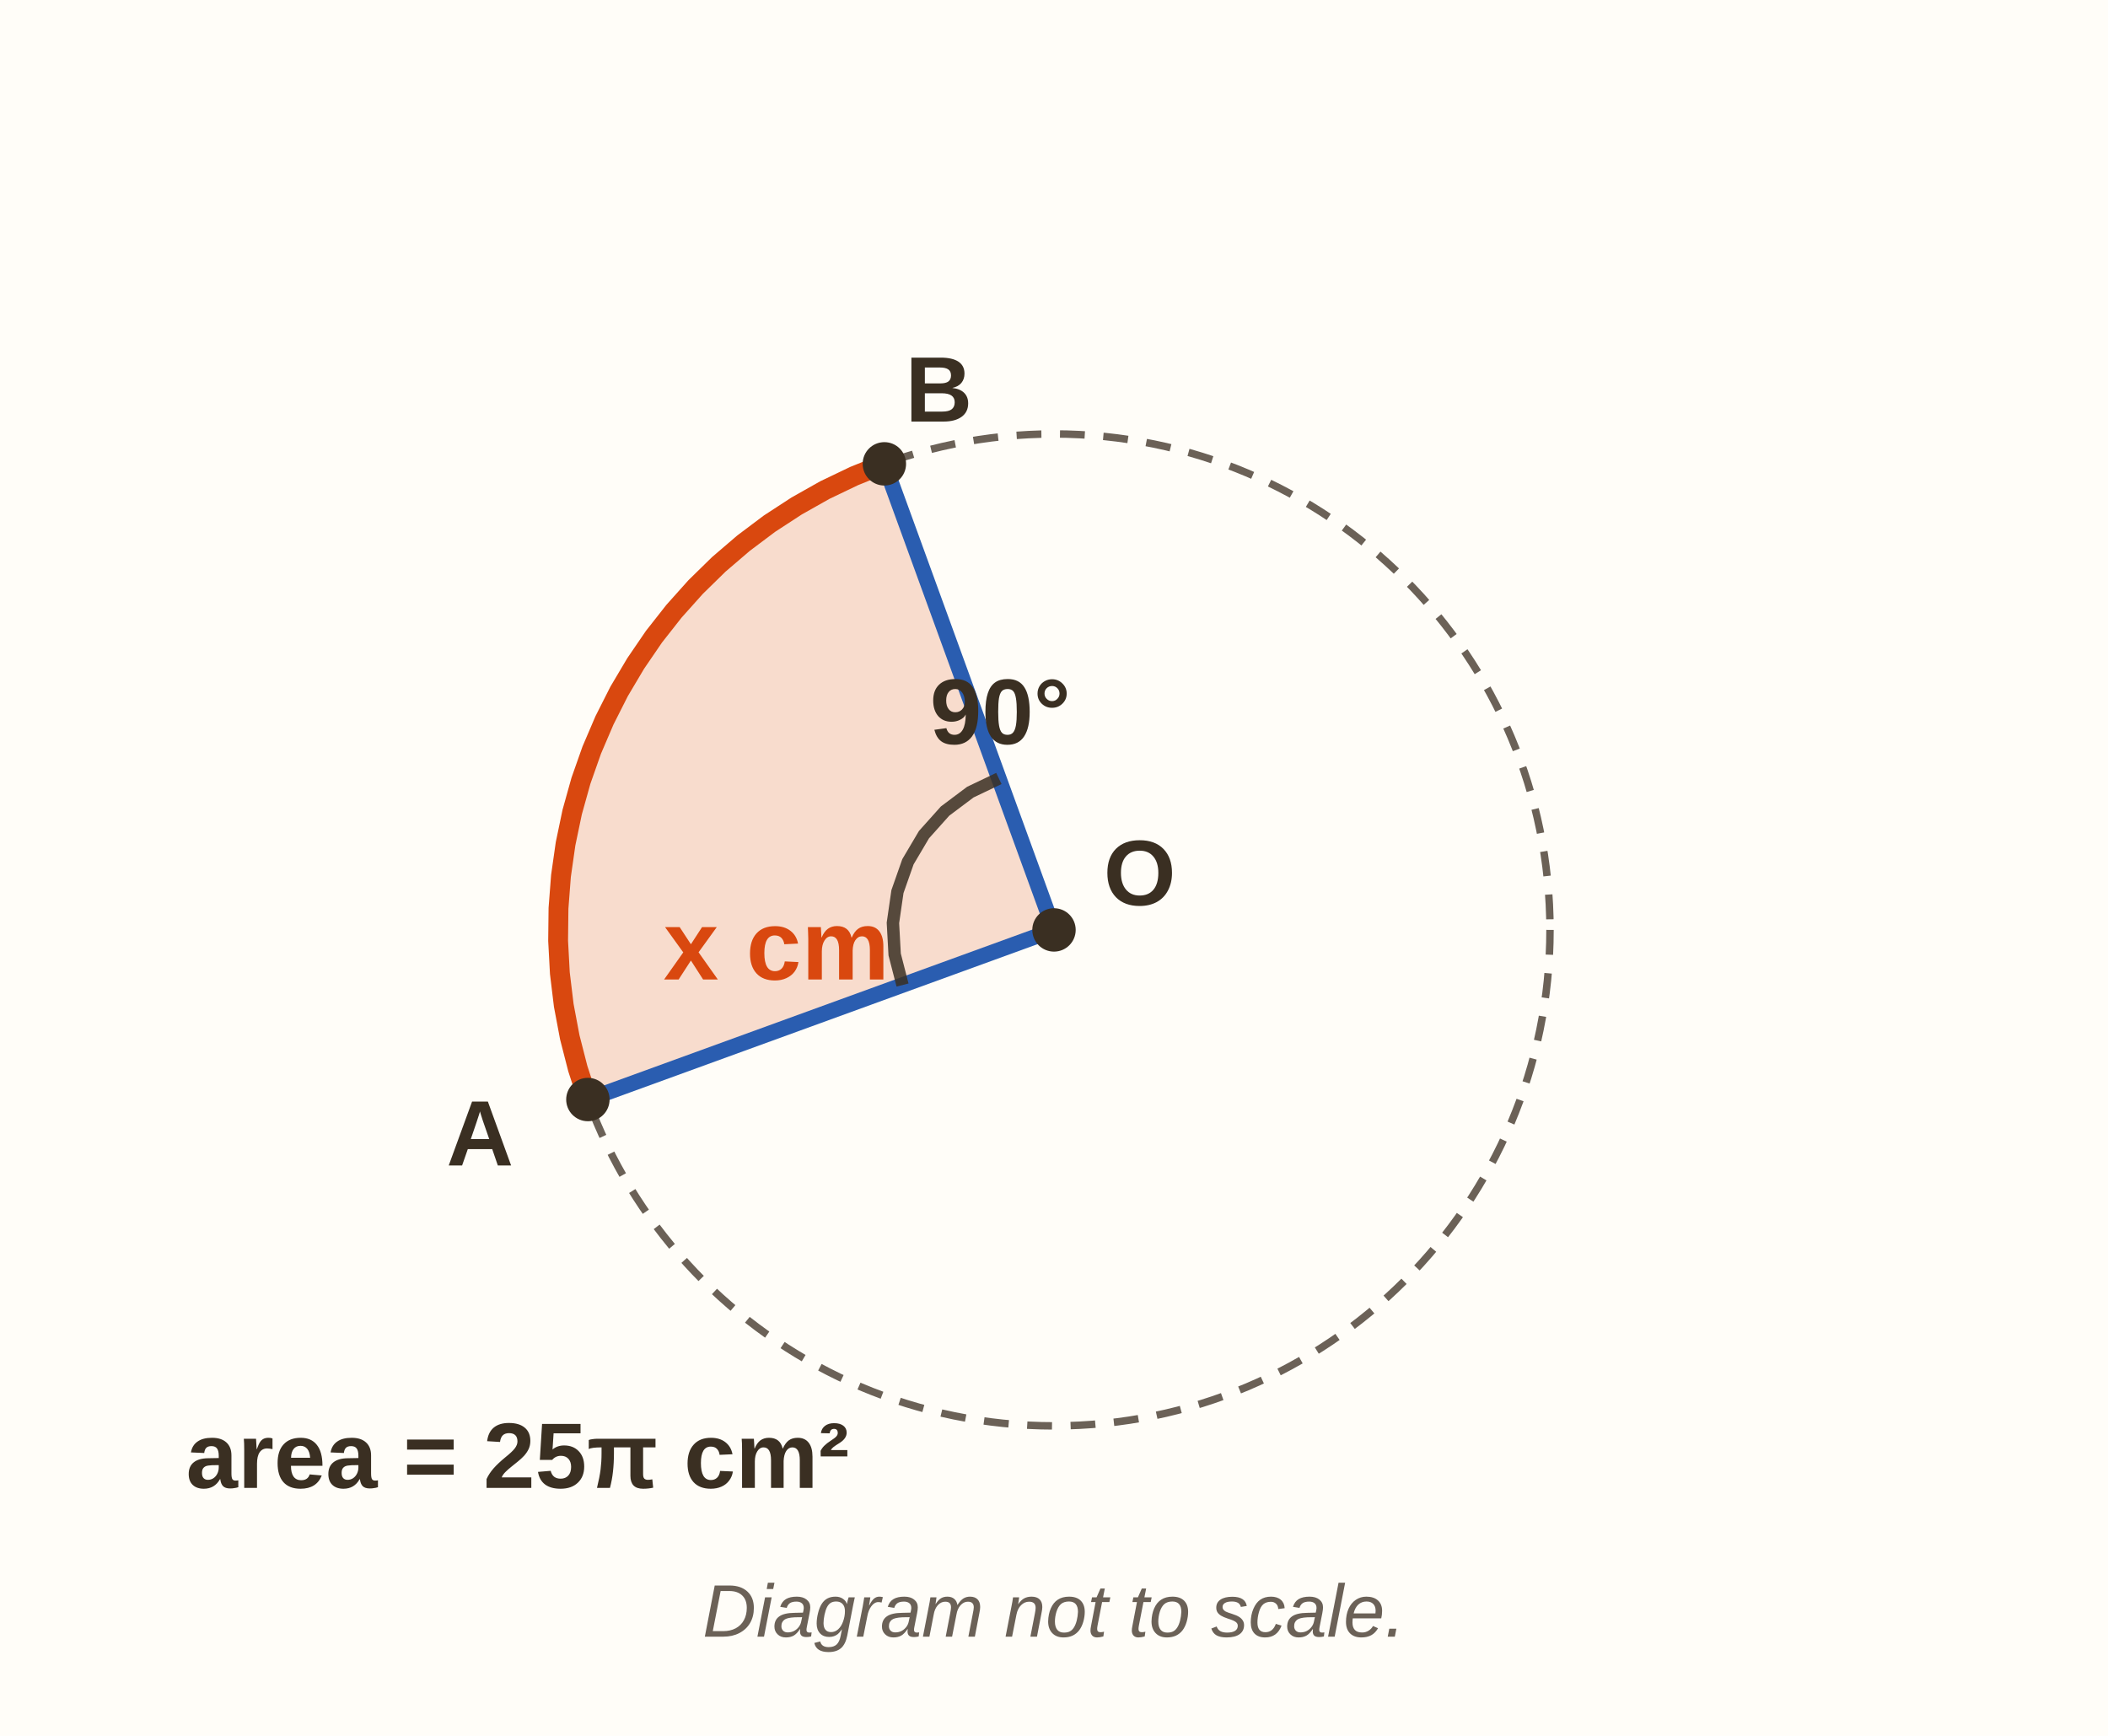
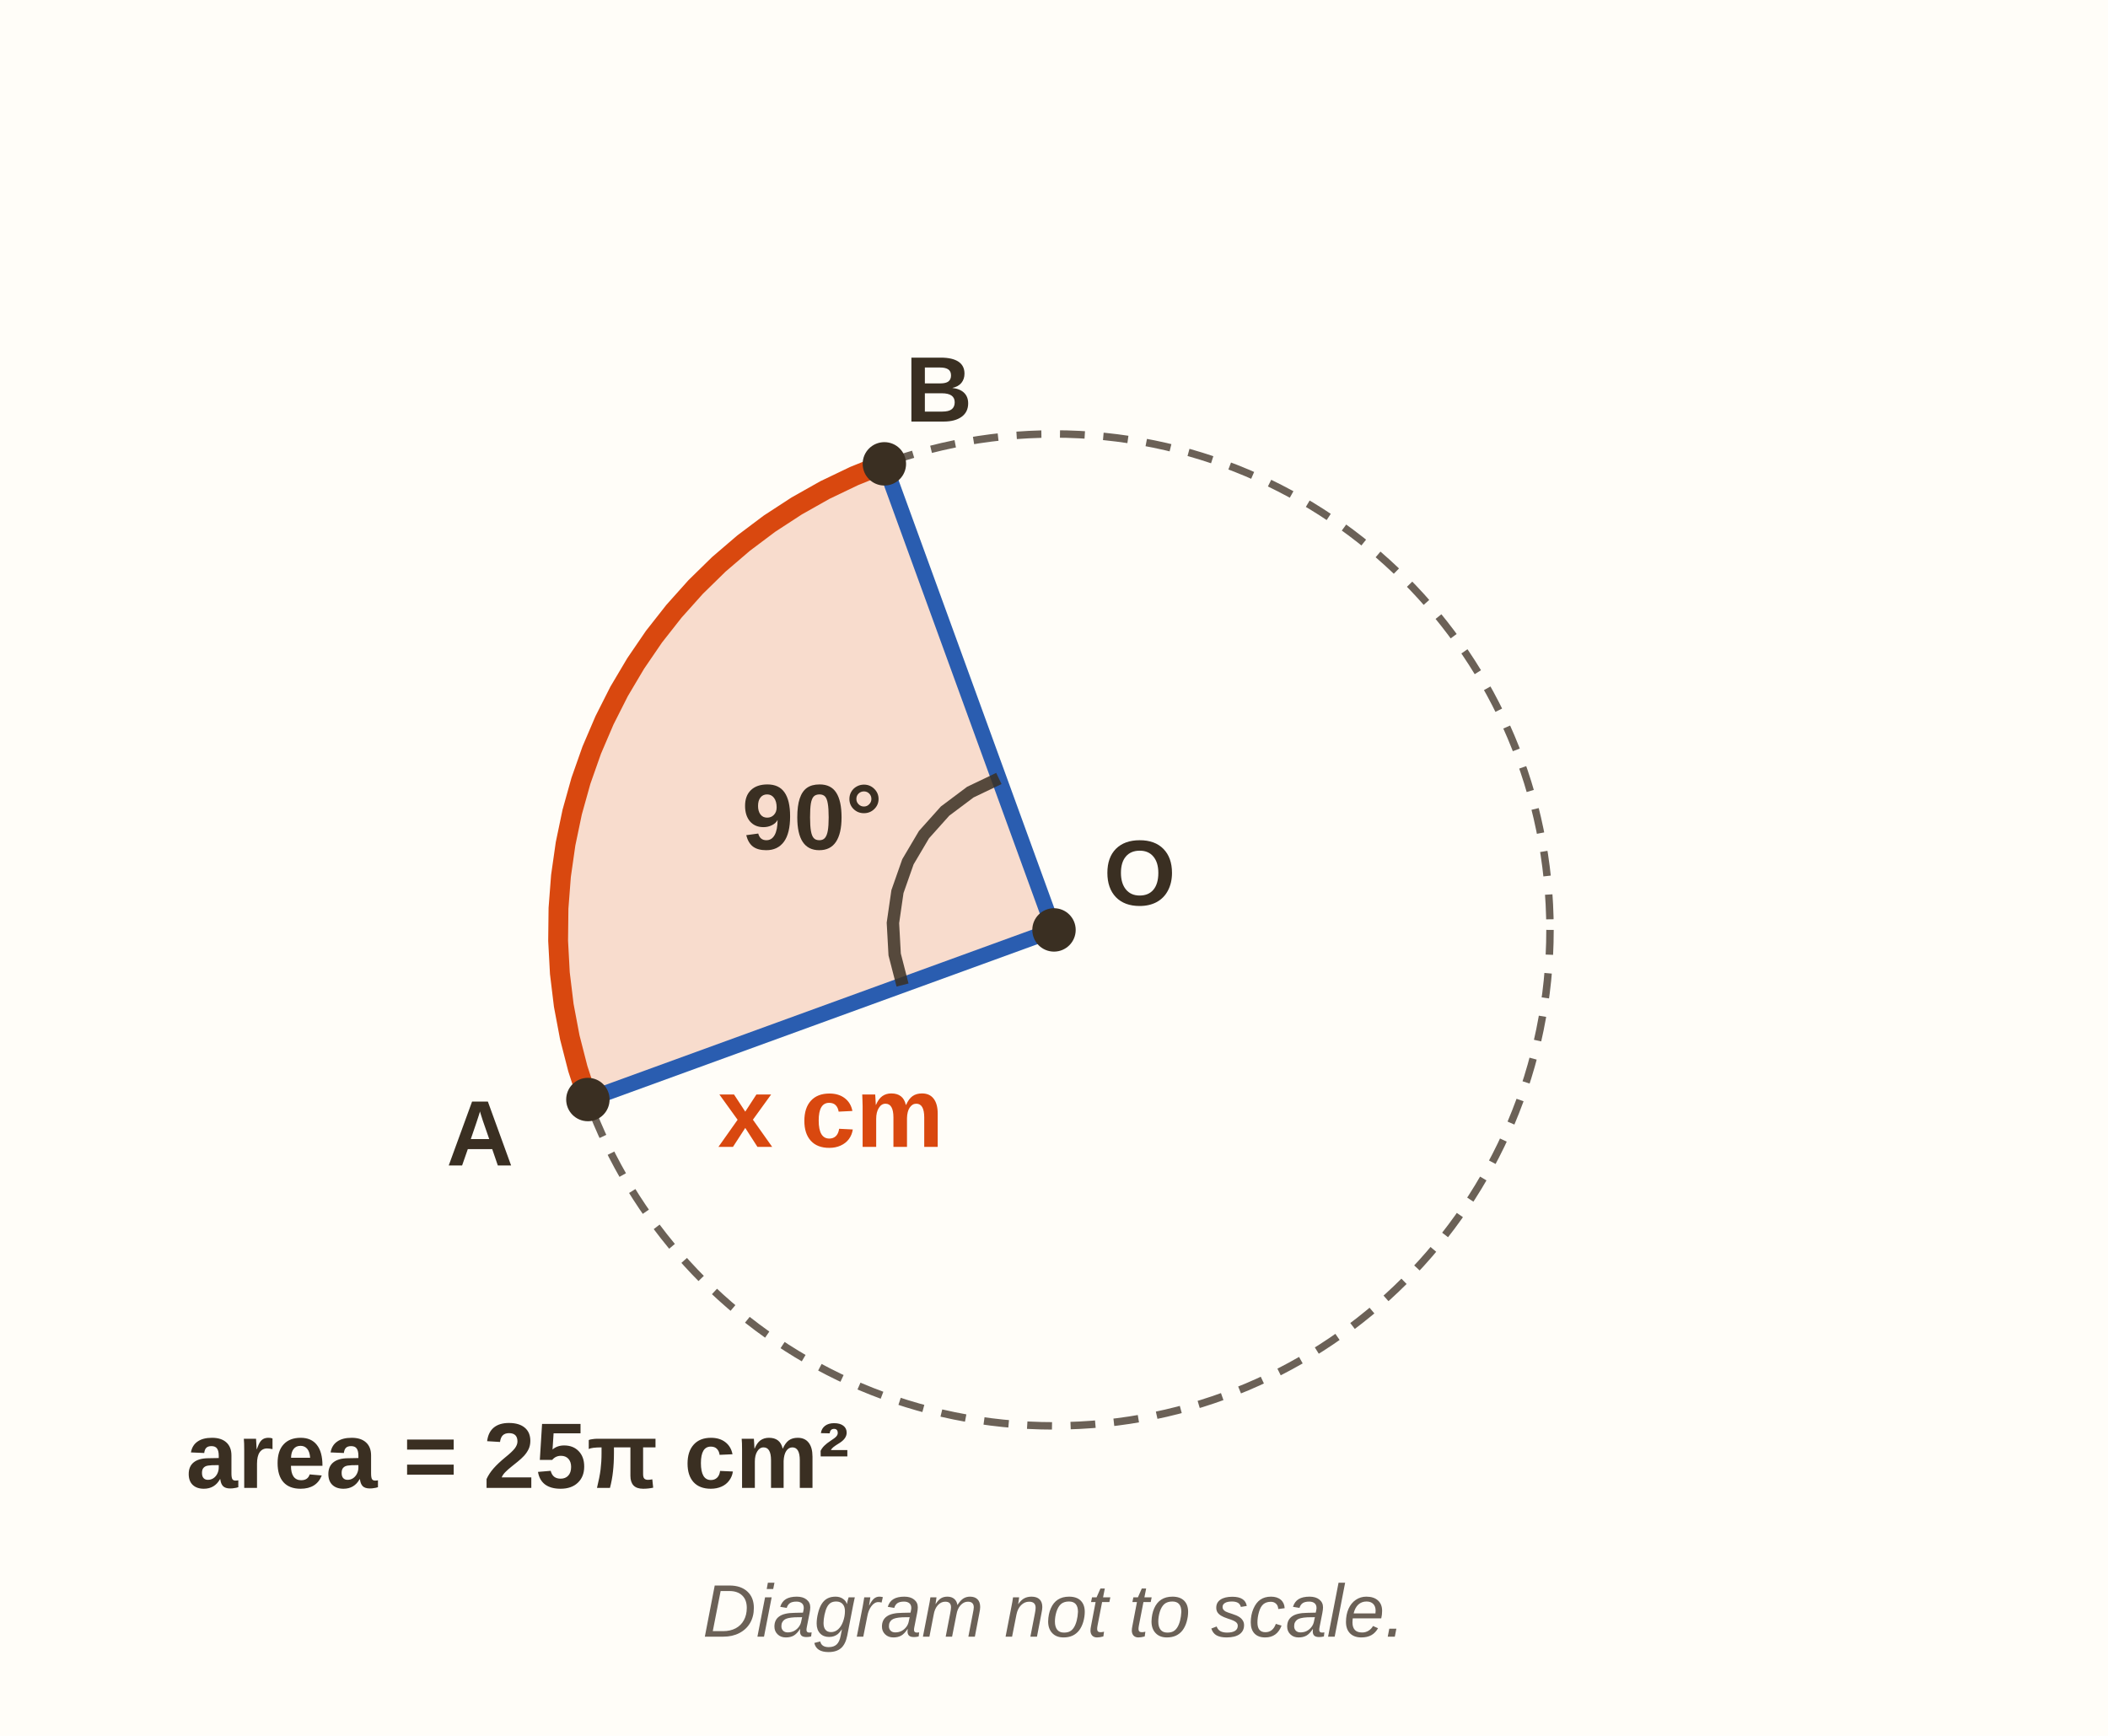
<svg xmlns="http://www.w3.org/2000/svg" viewBox="0 0 340 280" role="img" aria-labelledby="title desc">
  <rect width="340" height="280" fill="#fffdf8" />
  <circle cx="170" cy="150" r="80" fill="none" stroke="#6b6157" stroke-width="1.2" stroke-dasharray="4 3" />
  <path d="M170.00,150.00 L94.82,177.36 L93.20,172.39 L91.90,167.32 L90.93,162.17 L90.30,156.97 L90.02,151.75 L90.08,146.51 L90.48,141.29 L91.22,136.11 L92.29,130.99 L93.70,125.94 L95.44,121.00 L97.50,116.19 L99.86,111.52 L102.53,107.02 L105.48,102.70 L108.72,98.58 L112.21,94.68 L115.95,91.02 L119.93,87.61 L124.11,84.47 L128.50,81.61 L133.06,79.04 L137.78,76.78 L142.64,74.82 Z" fill="#d9480f" fill-opacity="0.18" stroke="none" />
  <line x1="170" y1="150" x2="94.82" y2="177.36" stroke="#2a5db0" stroke-width="2.5" />
  <line x1="170" y1="150" x2="142.64" y2="74.82" stroke="#2a5db0" stroke-width="2.5" />
  <path d="M94.82,177.36 L93.20,172.39 L91.90,167.32 L90.93,162.17 L90.30,156.97 L90.02,151.75 L90.08,146.51 L90.48,141.29 L91.22,136.11 L92.29,130.99 L93.70,125.94 L95.44,121.00 L97.50,116.19 L99.86,111.52 L102.53,107.02 L105.48,102.70 L108.72,98.58 L112.21,94.68 L115.95,91.02 L119.93,87.61 L124.11,84.47 L128.50,81.61 L133.06,79.04 L137.78,76.78 L142.64,74.82" fill="none" stroke="#d9480f" stroke-width="3.2" stroke-linecap="round" />
  <path d="M145.57,158.89 L144.30,153.96 L144.02,148.87 L144.75,143.82 L146.44,139.01 L149.03,134.63 L152.43,130.83 L156.51,127.77 L161.11,125.57" fill="none" stroke="#3a2f22" stroke-width="2" opacity="0.85" />
-   <text x="150" y="120" fill="#3a2f22" font-family="Arial, sans-serif" font-size="15" font-weight="700">90°</text>
+   <text x="131" y="137" text-anchor="middle" fill="#3a2f22" font-family="Arial, sans-serif" font-size="15" font-weight="700">90°</text>
  <g fill="#3a2f22">
    <circle cx="170" cy="150" r="3.5" />
    <circle cx="94.82" cy="177.36" r="3.5" />
    <circle cx="142.64" cy="74.82" r="3.5" />
  </g>
  <text x="178" y="146" fill="#3a2f22" font-family="Arial, sans-serif" font-size="15" font-weight="700">O</text>
  <text x="72" y="188" fill="#3a2f22" font-family="Arial, sans-serif" font-size="15" font-weight="700">A</text>
  <text x="146" y="68" fill="#3a2f22" font-family="Arial, sans-serif" font-size="15" font-weight="700">B</text>
-   <text x="107" y="158" fill="#d9480f" font-family="Arial, sans-serif" font-size="16" font-weight="700">x cm</text>
+   <text x="134" y="185" text-anchor="middle" fill="#d9480f" font-family="Arial, sans-serif" font-size="16" font-weight="700">x cm</text>
  <text x="30" y="240" fill="#3a2f22" font-family="Arial, sans-serif" font-size="15" font-weight="700">area = 25π cm²</text>
  <text x="170" y="264" text-anchor="middle" fill="#6b6157" font-family="Arial, sans-serif" font-size="12" font-style="italic">Diagram not to scale.</text>
</svg>
